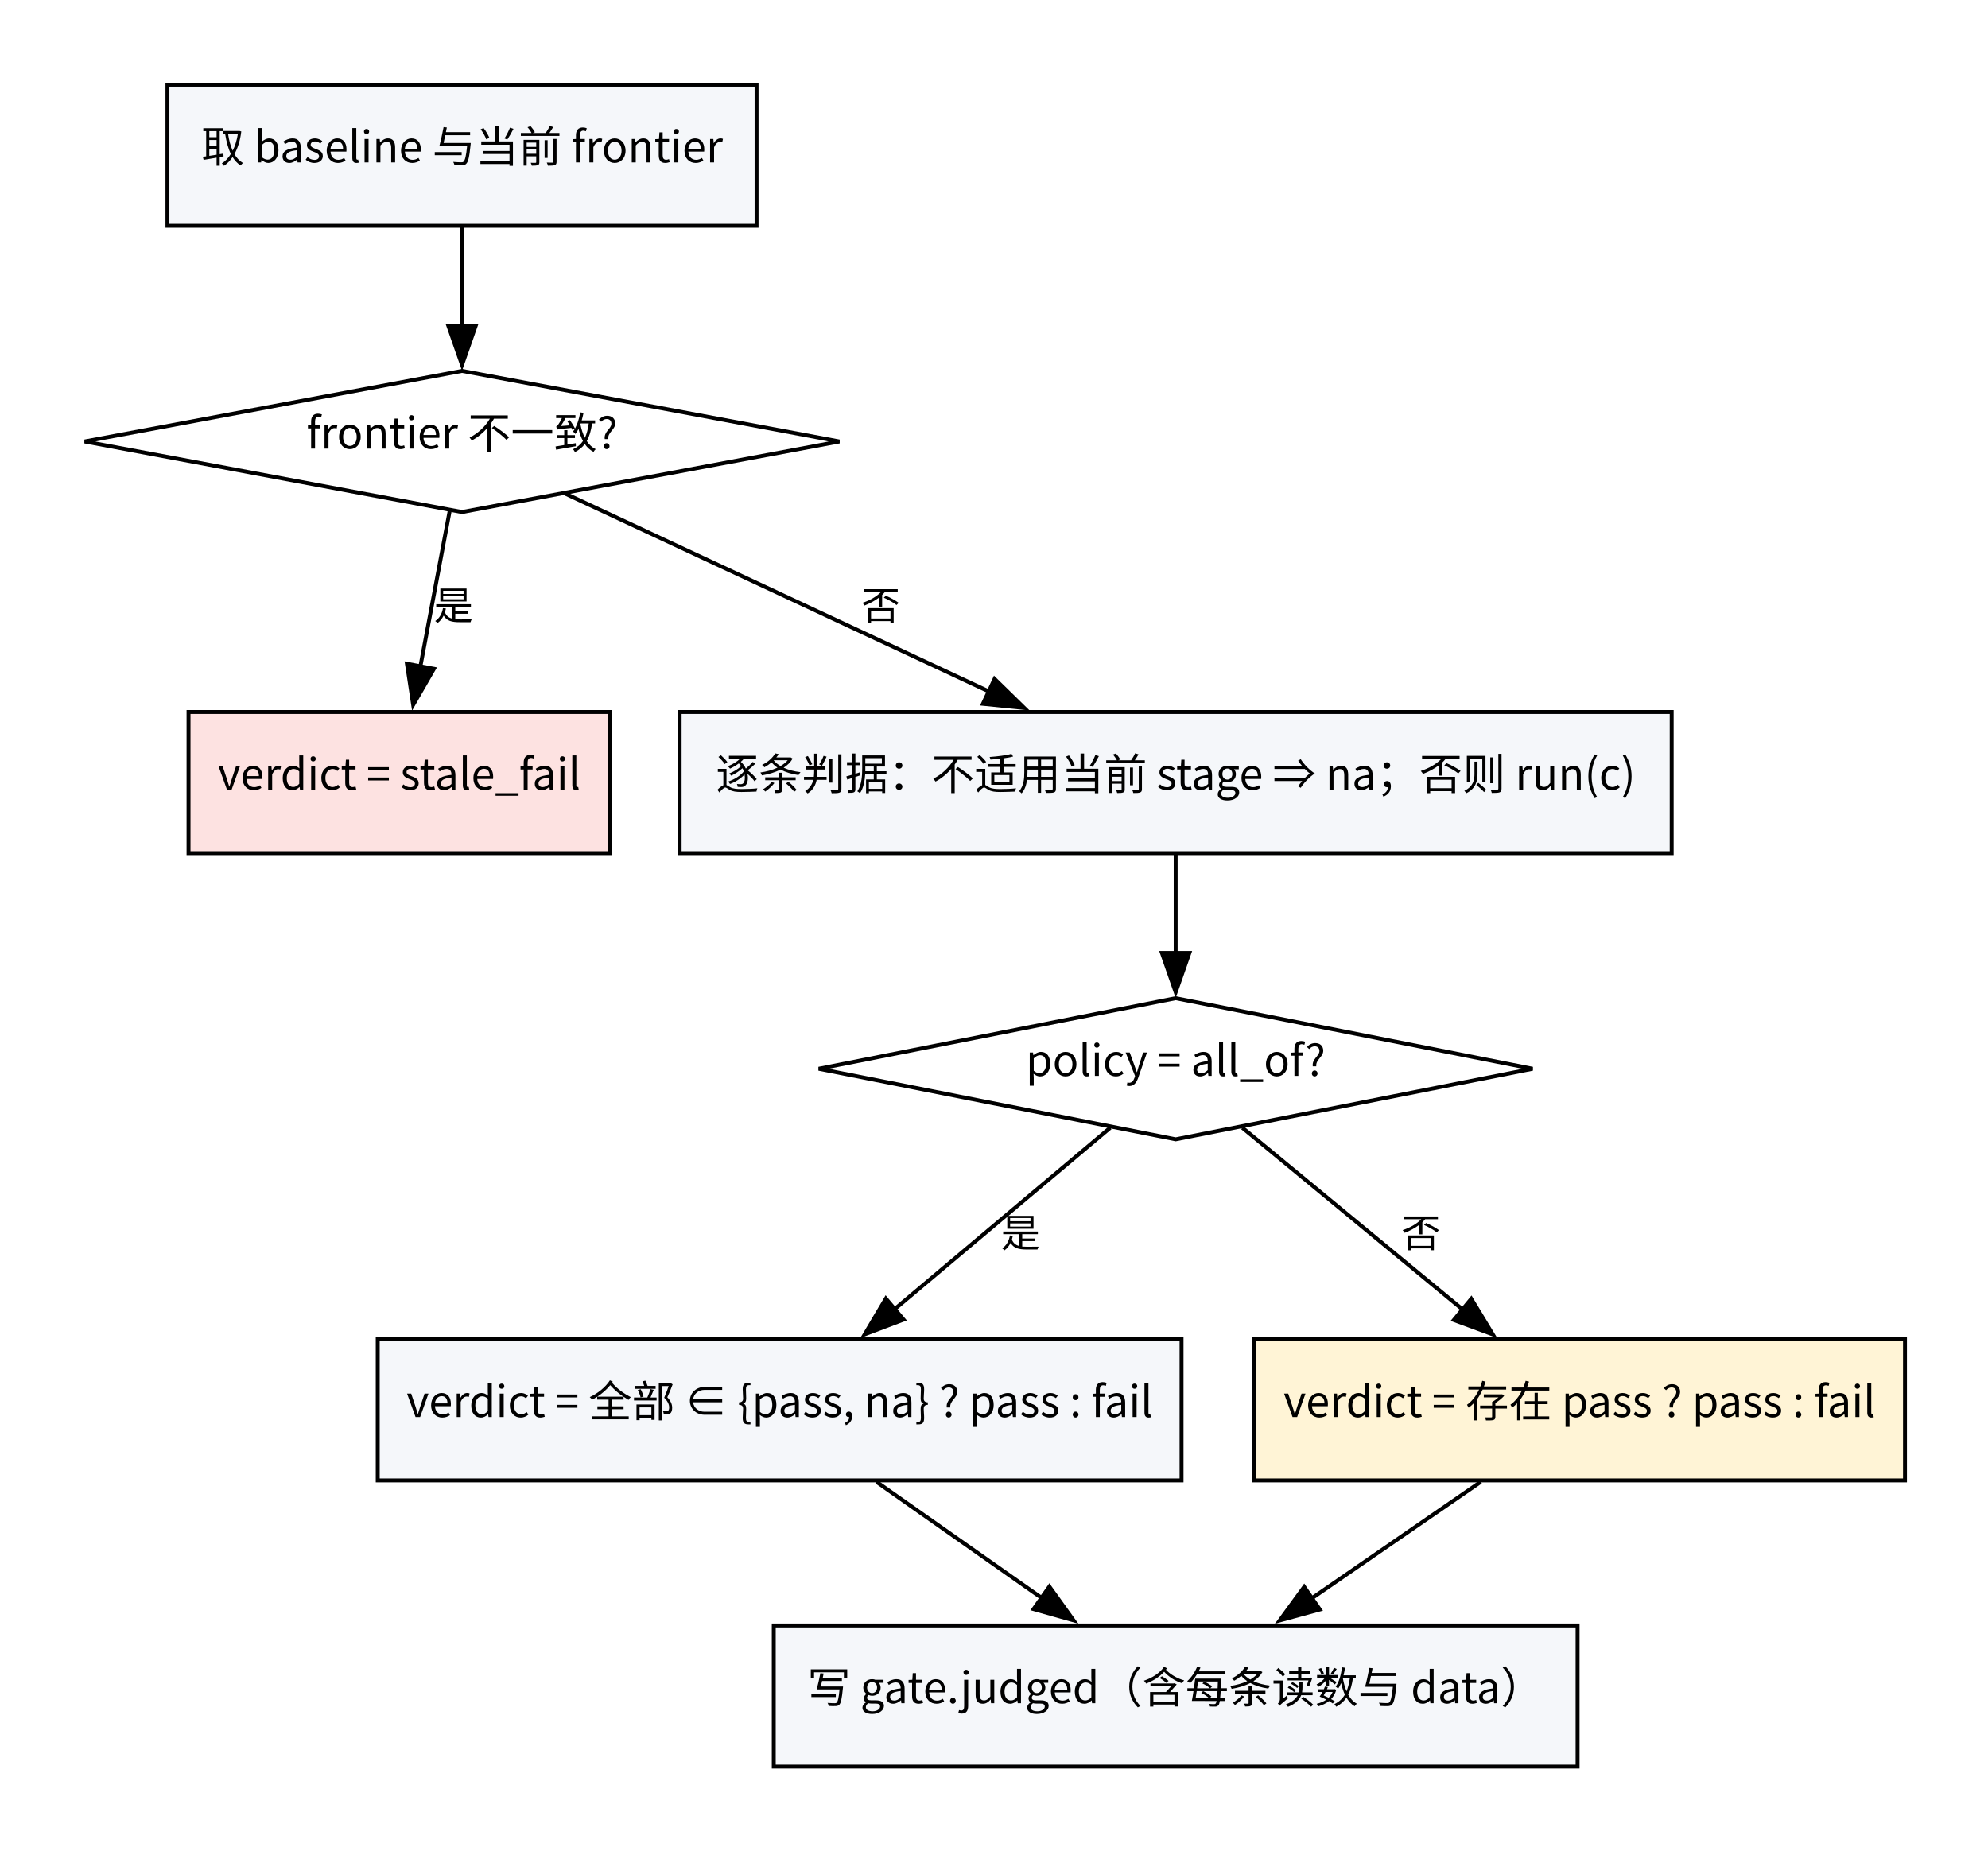
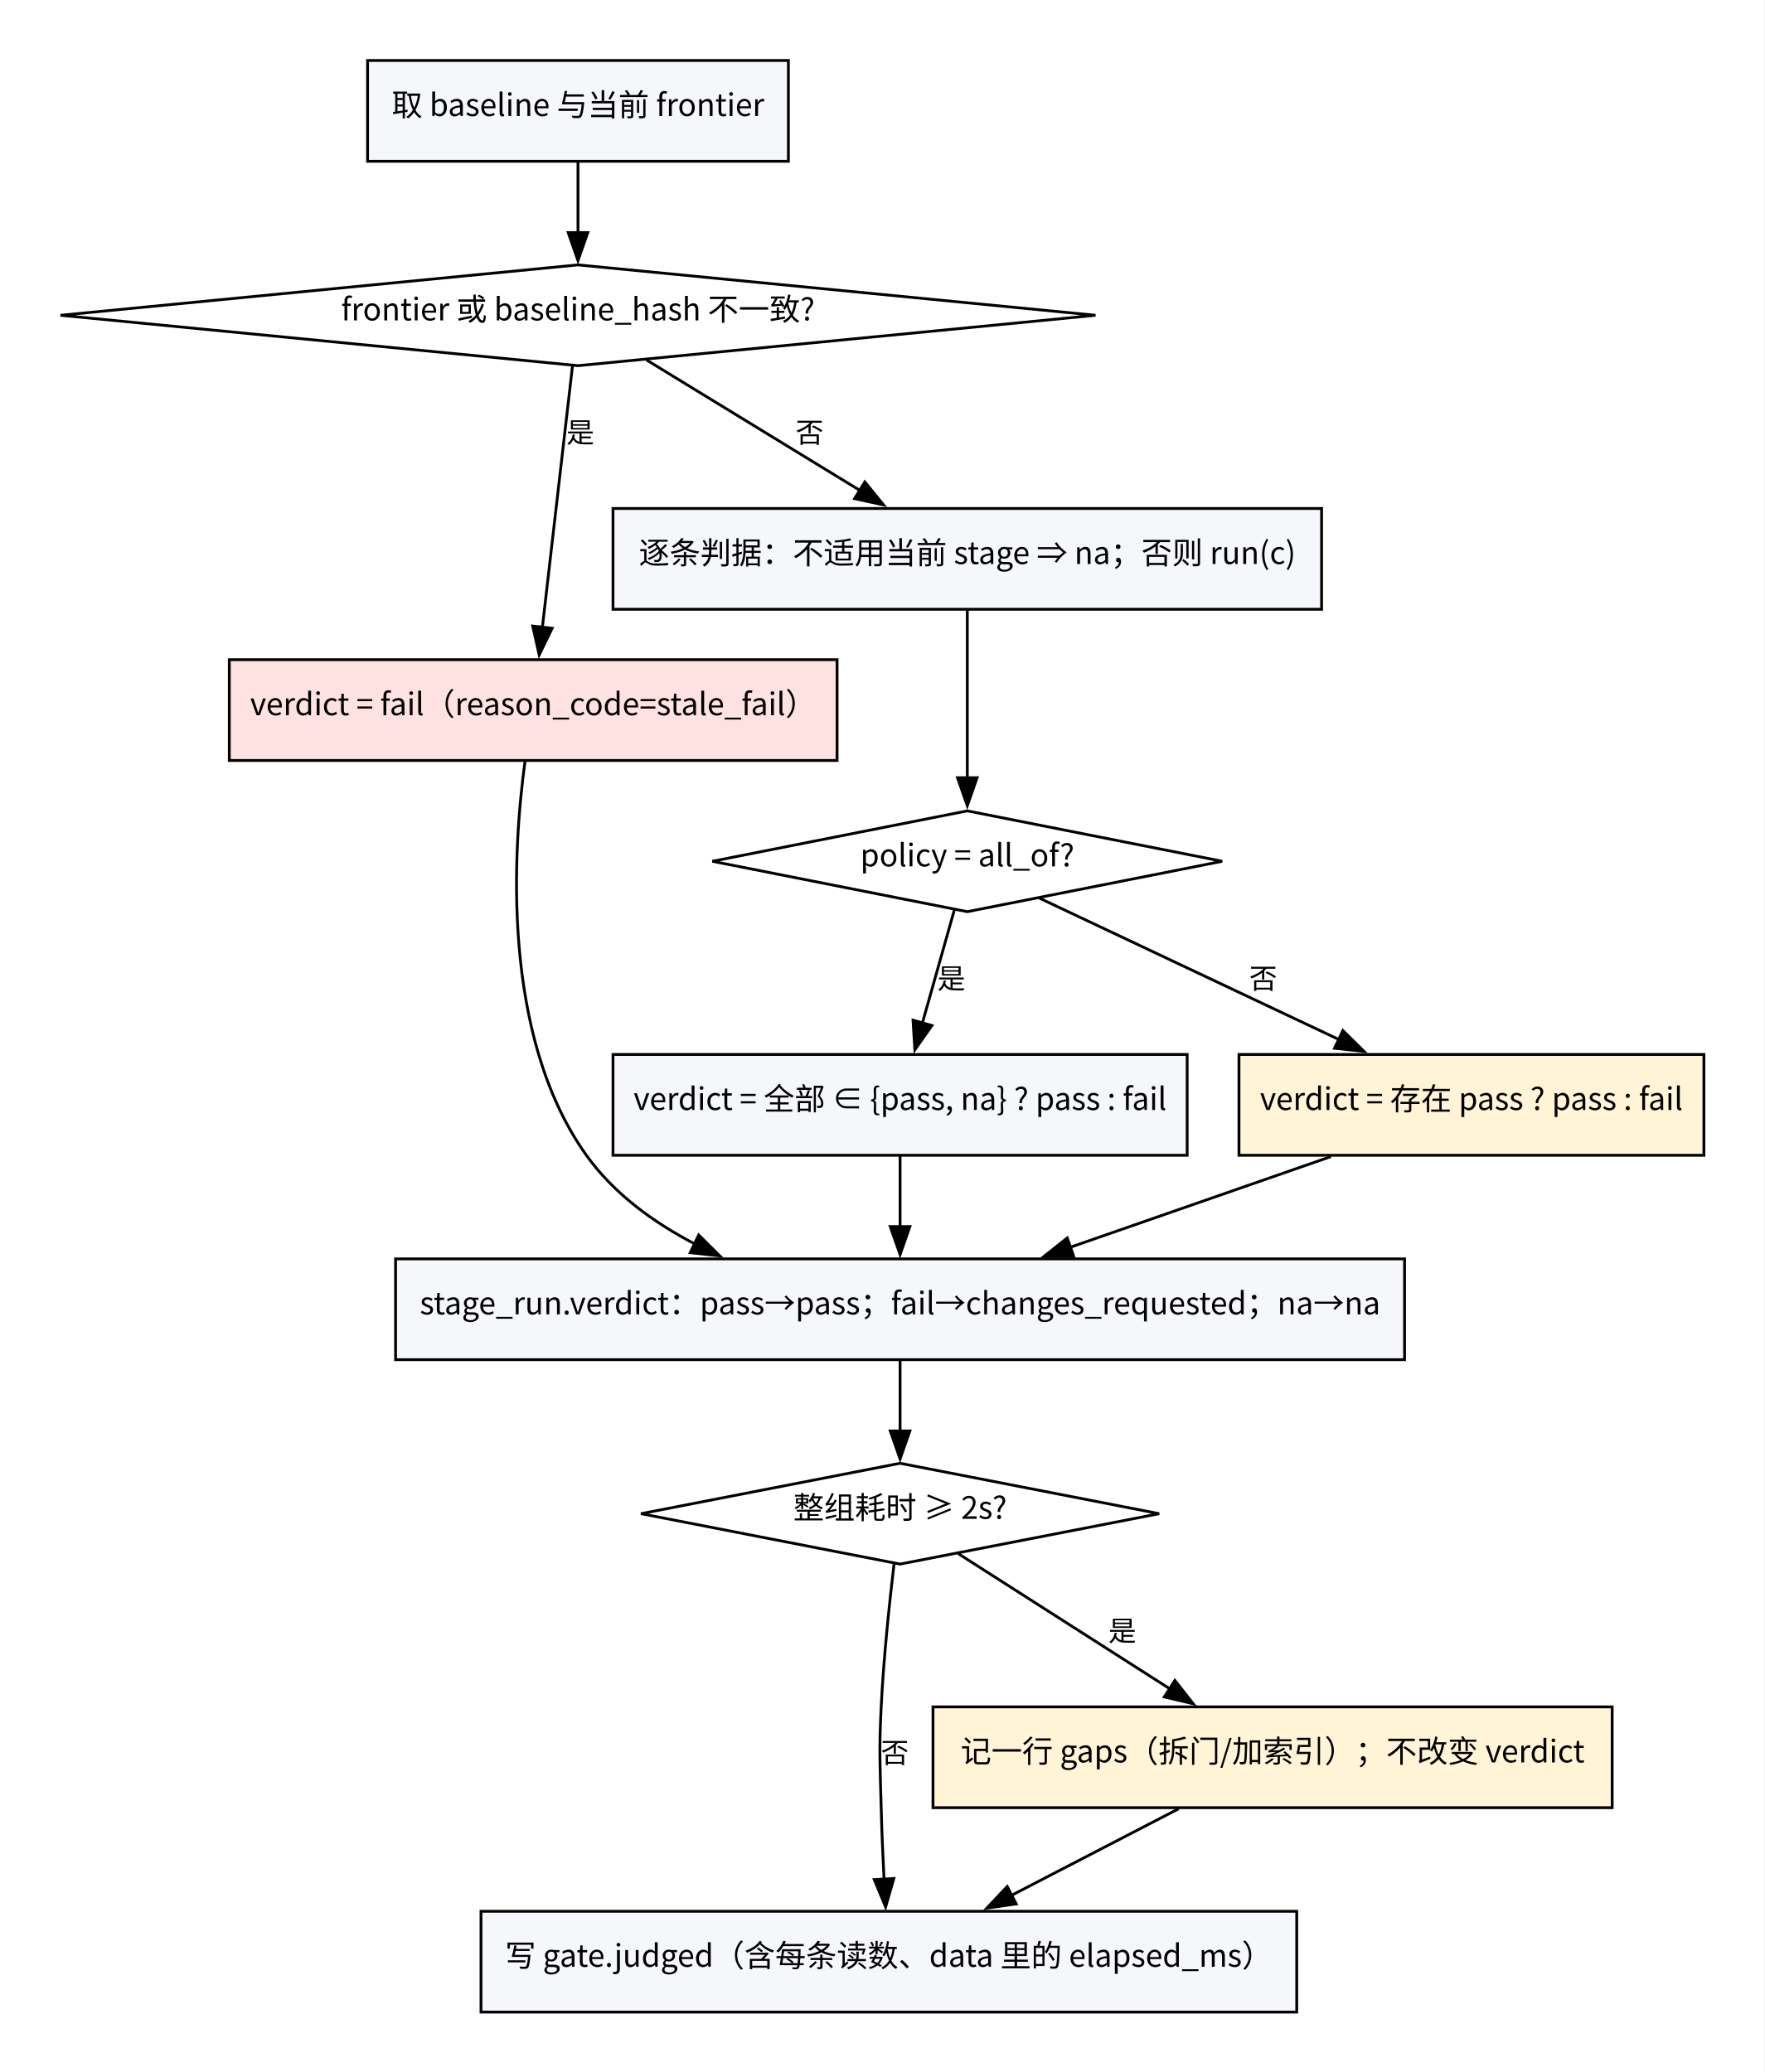
- <svg xmlns="http://www.w3.org/2000/svg" width="507pt" height="472pt" viewBox="0.00 0.00 507.00 472.00">
-   <g id="graph0" class="graph" transform="scale(1 1) rotate(0) translate(21.6 450.6)">
-     <polygon fill="white" stroke="none" points="-21.6,21.6 -21.6,-450.6 485.83,-450.6 485.83,21.6 -21.6,21.6" />
+ <svg xmlns="http://www.w3.org/2000/svg" width="630pt" height="740pt" viewBox="0.00 0.00 630.00 740.00">
+   <g id="graph0" class="graph" transform="scale(1 1) rotate(0) translate(21.6 718.6)">
+     <polygon fill="white" stroke="none" points="-21.6,21.6 -21.6,-718.6 608.37,-718.6 608.37,21.6 -21.6,21.6" />
    <g id="node1" class="node">
-       <polygon fill="#f5f7fa" stroke="black" points="171.35,-429 21.1,-429 21.1,-393 171.35,-393 171.35,-429" />
-       <text xml:space="preserve" text-anchor="middle" x="96.23" y="-409.18" font-family="Noto Sans CJK SC" font-size="11.00">取 baseline 与当前 frontier</text>
+       <polygon fill="#f5f7fa" stroke="black" points="259.89,-697 109.64,-697 109.64,-661 259.89,-661 259.89,-697" />
+       <text xml:space="preserve" text-anchor="middle" x="184.77" y="-677.17" font-family="Noto Sans CJK SC" font-size="11.00">取 baseline 与当前 frontier</text>
    </g>
    <g id="node2" class="node">
-       <polygon fill="white" stroke="black" points="96.23,-356 0,-338 96.23,-320 192.46,-338 96.23,-356" />
-       <text xml:space="preserve" text-anchor="middle" x="96.23" y="-336.18" font-family="Noto Sans CJK SC" font-size="11.00">frontier 不一致?</text>
+       <polygon fill="white" stroke="black" points="184.77,-624 0,-606 184.77,-588 369.54,-606 184.77,-624" />
+       <text xml:space="preserve" text-anchor="middle" x="184.77" y="-604.17" font-family="Noto Sans CJK SC" font-size="11.00">frontier 或 baseline_hash 不一致?</text>
    </g>
    <g id="edge1" class="edge">
-       <path fill="none" stroke="black" d="M96.23,-392.81C96.23,-385.23 96.23,-376.1 96.23,-367.54" />
-       <polygon fill="black" stroke="black" points="99.73,-367.54 96.23,-357.54 92.73,-367.54 99.73,-367.54" />
+       <path fill="none" stroke="black" d="M184.77,-660.81C184.77,-653.23 184.77,-644.1 184.77,-635.54" />
+       <polygon fill="black" stroke="black" points="188.27,-635.54 184.77,-625.54 181.27,-635.54 188.27,-635.54" />
    </g>
    <g id="node3" class="node">
-       <polygon fill="#fde2e1" stroke="black" points="133.98,-269 26.48,-269 26.48,-233 133.98,-233 133.98,-269" />
-       <text xml:space="preserve" text-anchor="middle" x="80.23" y="-249.18" font-family="Noto Sans CJK SC" font-size="11.00">verdict = stale_fail</text>
+       <polygon fill="#fde2e1" stroke="black" points="277.27,-483 60.27,-483 60.27,-447 277.27,-447 277.27,-483" />
+       <text xml:space="preserve" text-anchor="middle" x="168.77" y="-463.18" font-family="Noto Sans CJK SC" font-size="11.00">verdict = fail（reason_code=stale_fail）</text>
    </g>
    <g id="edge2" class="edge">
-       <path fill="none" stroke="black" d="M93.07,-320.21C90.93,-308.83 88.04,-293.52 85.55,-280.29" />
-       <polygon fill="black" stroke="black" points="89.06,-280.01 83.77,-270.83 82.18,-281.3 89.06,-280.01" />
-       <text xml:space="preserve" text-anchor="middle" x="94.06" y="-292.5" font-family="Noto Sans CJK SC" font-size="10.00">是</text>
+       <path fill="none" stroke="black" d="M182.81,-587.96C180.12,-564.61 175.26,-522.39 172.02,-494.28" />
+       <polygon fill="black" stroke="black" points="175.54,-494.22 170.92,-484.69 168.59,-495.02 175.54,-494.22" />
+       <text xml:space="preserve" text-anchor="middle" x="185.6" y="-560.5" font-family="Noto Sans CJK SC" font-size="10.00">是</text>
    </g>
    <g id="node4" class="node">
-       <polygon fill="#f5f7fa" stroke="black" points="404.73,-269 151.73,-269 151.73,-233 404.73,-233 404.73,-269" />
-       <text xml:space="preserve" text-anchor="middle" x="278.23" y="-249.18" font-family="Noto Sans CJK SC" font-size="11.00">逐条判据：不适用当前 stage ⇒ na；否则 run(c)</text>
+       <polygon fill="#f5f7fa" stroke="black" points="450.27,-537 197.27,-537 197.27,-501 450.27,-501 450.27,-537" />
+       <text xml:space="preserve" text-anchor="middle" x="323.77" y="-517.17" font-family="Noto Sans CJK SC" font-size="11.00">逐条判据：不适用当前 stage ⇒ na；否则 run(c)</text>
    </g>
    <g id="edge3" class="edge">
-       <path fill="none" stroke="black" d="M122.69,-324.64C150.93,-311.45 196.23,-290.29 230.68,-274.2" />
-       <polygon fill="black" stroke="black" points="232.05,-277.43 239.62,-270.03 229.08,-271.09 232.05,-277.43" />
-       <text xml:space="preserve" text-anchor="middle" x="203" y="-292.5" font-family="Noto Sans CJK SC" font-size="10.00">否</text>
+       <path fill="none" stroke="black" d="M209.3,-590C230.4,-577.1 261.18,-558.27 285.52,-543.39" />
+       <polygon fill="black" stroke="black" points="287.17,-546.48 293.87,-538.28 283.52,-540.51 287.17,-546.48" />
+       <text xml:space="preserve" text-anchor="middle" x="267.47" y="-560.5" font-family="Noto Sans CJK SC" font-size="10.00">否</text>
+     </g>
+     <g id="node8" class="node">
+       <polygon fill="#f5f7fa" stroke="black" points="479.89,-269 119.64,-269 119.64,-233 479.89,-233 479.89,-269" />
+       <text xml:space="preserve" text-anchor="middle" x="299.77" y="-249.18" font-family="Noto Sans CJK SC" font-size="11.00">stage_run.verdict：pass→pass；fail→changes_requested；na→na</text>
+     </g>
+     <g id="edge4" class="edge">
+       <path fill="none" stroke="black" d="M165.89,-446.92C161.61,-415.75 157.08,-348.93 187.77,-306 197.55,-292.31 211.76,-281.96 226.78,-274.17" />
+       <polygon fill="black" stroke="black" points="227.86,-277.53 235.38,-270.07 224.84,-271.22 227.86,-277.53" />
    </g>
    <g id="node5" class="node">
-       <polygon fill="white" stroke="black" points="278.23,-196 187.21,-178 278.23,-160 369.25,-178 278.23,-196" />
-       <text xml:space="preserve" text-anchor="middle" x="278.23" y="-176.18" font-family="Noto Sans CJK SC" font-size="11.00">policy = all_of?</text>
+       <polygon fill="white" stroke="black" points="323.77,-429 232.75,-411 323.77,-393 414.79,-411 323.77,-429" />
+       <text xml:space="preserve" text-anchor="middle" x="323.77" y="-409.18" font-family="Noto Sans CJK SC" font-size="11.00">policy = all_of?</text>
    </g>
-     <g id="edge4" class="edge">
-       <path fill="none" stroke="black" d="M278.23,-232.81C278.23,-225.23 278.23,-216.1 278.23,-207.54" />
-       <polygon fill="black" stroke="black" points="281.73,-207.54 278.23,-197.54 274.73,-207.54 281.73,-207.54" />
+     <g id="edge5" class="edge">
+       <path fill="none" stroke="black" d="M323.77,-500.97C323.77,-484.76 323.77,-460.06 323.77,-440.79" />
+       <polygon fill="black" stroke="black" points="327.27,-440.85 323.77,-430.85 320.27,-440.85 327.27,-440.85" />
    </g>
    <g id="node6" class="node">
-       <polygon fill="#f5f7fa" stroke="black" points="279.73,-109 74.73,-109 74.73,-73 279.73,-73 279.73,-109" />
-       <text xml:space="preserve" text-anchor="middle" x="177.23" y="-89.17" font-family="Noto Sans CJK SC" font-size="11.00">verdict = 全部 ∈ {pass, na} ? pass : fail</text>
+       <polygon fill="#f5f7fa" stroke="black" points="402.27,-342 197.27,-342 197.27,-306 402.27,-306 402.27,-342" />
+       <text xml:space="preserve" text-anchor="middle" x="299.77" y="-322.18" font-family="Noto Sans CJK SC" font-size="11.00">verdict = 全部 ∈ {pass, na} ? pass : fail</text>
    </g>
-     <g id="edge5" class="edge">
-       <path fill="none" stroke="black" d="M261.55,-162.96C246.53,-150.32 224.11,-131.46 206.17,-116.36" />
-       <polygon fill="black" stroke="black" points="208.84,-114.03 198.93,-110.27 204.33,-119.38 208.84,-114.03" />
-       <text xml:space="preserve" text-anchor="middle" x="238.65" y="-132.5" font-family="Noto Sans CJK SC" font-size="10.00">是</text>
+     <g id="edge6" class="edge">
+       <path fill="none" stroke="black" d="M319.14,-393.61C315.92,-382.19 311.53,-366.67 307.75,-353.28" />
+       <polygon fill="black" stroke="black" points="311.13,-352.34 305.04,-343.67 304.39,-354.25 311.13,-352.34" />
+       <text xml:space="preserve" text-anchor="middle" x="318.08" y="-365.5" font-family="Noto Sans CJK SC" font-size="10.00">是</text>
    </g>
    <g id="node7" class="node">
-       <polygon fill="#fff4d6" stroke="black" points="464.23,-109 298.23,-109 298.23,-73 464.23,-73 464.23,-109" />
-       <text xml:space="preserve" text-anchor="middle" x="381.23" y="-89.17" font-family="Noto Sans CJK SC" font-size="11.00">verdict = 存在 pass ? pass : fail</text>
-     </g>
-     <g id="edge6" class="edge">
-       <path fill="none" stroke="black" d="M295.24,-162.96C310.49,-150.38 333.21,-131.63 351.46,-116.56" />
-       <polygon fill="black" stroke="black" points="353.62,-119.32 359.11,-110.25 349.17,-113.92 353.62,-119.32" />
-       <text xml:space="preserve" text-anchor="middle" x="340.77" y="-132.5" font-family="Noto Sans CJK SC" font-size="10.00">否</text>
-     </g>
-     <g id="node8" class="node">
-       <polygon fill="#f5f7fa" stroke="black" points="380.73,-36 175.73,-36 175.73,0 380.73,0 380.73,-36" />
-       <text xml:space="preserve" text-anchor="middle" x="278.23" y="-16.18" font-family="Noto Sans CJK SC" font-size="11.00">写 gate.judged（含每条读数与 data）</text>
+       <polygon fill="#fff4d6" stroke="black" points="586.77,-342 420.77,-342 420.77,-306 586.77,-306 586.77,-342" />
+       <text xml:space="preserve" text-anchor="middle" x="503.77" y="-322.18" font-family="Noto Sans CJK SC" font-size="11.00">verdict = 存在 pass ? pass : fail</text>
    </g>
    <g id="edge7" class="edge">
-       <path fill="none" stroke="black" d="M201.94,-72.63C214.65,-63.69 230.35,-52.66 244.2,-42.92" />
-       <polygon fill="black" stroke="black" points="246.02,-45.92 252.19,-37.31 241.99,-40.19 246.02,-45.92" />
+       <path fill="none" stroke="black" d="M349.56,-397.82C377.4,-384.68 422.34,-363.45 456.54,-347.3" />
+       <polygon fill="black" stroke="black" points="457.86,-350.55 465.41,-343.11 454.87,-344.22 457.86,-350.55" />
+       <text xml:space="preserve" text-anchor="middle" x="429.42" y="-365.5" font-family="Noto Sans CJK SC" font-size="10.00">否</text>
    </g>
    <g id="edge8" class="edge">
-       <path fill="none" stroke="black" d="M356.03,-72.63C343.06,-63.69 327.05,-52.66 312.93,-42.92" />
-       <polygon fill="black" stroke="black" points="314.99,-40.09 304.77,-37.29 311.01,-45.85 314.99,-40.09" />
+       <path fill="none" stroke="black" d="M299.77,-305.81C299.77,-298.23 299.77,-289.1 299.77,-280.54" />
+       <polygon fill="black" stroke="black" points="303.27,-280.54 299.77,-270.54 296.27,-280.54 303.27,-280.54" />
+     </g>
+     <g id="edge9" class="edge">
+       <path fill="none" stroke="black" d="M453.6,-305.54C425.44,-295.74 390.11,-283.44 360.4,-273.1" />
+       <polygon fill="black" stroke="black" points="361.76,-269.87 351.17,-269.89 359.46,-276.48 361.76,-269.87" />
+     </g>
+     <g id="node10" class="node">
+       <polygon fill="white" stroke="black" points="299.77,-196 207.26,-178 299.77,-160 392.28,-178 299.77,-196" />
+       <text xml:space="preserve" text-anchor="middle" x="299.77" y="-176.18" font-family="Noto Sans CJK SC" font-size="11.00">整组耗时 ≥ 2s?</text>
+     </g>
+     <g id="edge10" class="edge">
+       <path fill="none" stroke="black" d="M299.77,-232.81C299.77,-225.23 299.77,-216.1 299.77,-207.54" />
+       <polygon fill="black" stroke="black" points="303.27,-207.54 299.77,-197.54 296.27,-207.54 303.27,-207.54" />
+     </g>
+     <g id="node9" class="node">
+       <polygon fill="#f5f7fa" stroke="black" points="441.39,-36 150.14,-36 150.14,0 441.39,0 441.39,-36" />
+       <text xml:space="preserve" text-anchor="middle" x="295.77" y="-16.18" font-family="Noto Sans CJK SC" font-size="11.00">写 gate.judged（含每条读数、data 里的 elapsed_ms）</text>
+     </g>
+     <g id="edge12" class="edge">
+       <path fill="none" stroke="black" d="M297.61,-159.99C295.98,-146.25 293.88,-126.42 293.02,-109 292.23,-93.02 292.61,-88.99 293.02,-73 293.23,-64.68 293.62,-55.64 294.05,-47.38" />
+       <polygon fill="black" stroke="black" points="297.54,-47.71 294.6,-37.53 290.55,-47.32 297.54,-47.71" />
+       <text xml:space="preserve" text-anchor="middle" x="297.89" y="-89" font-family="Noto Sans CJK SC" font-size="10.00">否</text>
+     </g>
+     <g id="node11" class="node">
+       <polygon fill="#fff4d6" stroke="black" points="554.02,-109 311.52,-109 311.52,-73 554.02,-73 554.02,-109" />
+       <text xml:space="preserve" text-anchor="middle" x="432.77" y="-89.17" font-family="Noto Sans CJK SC" font-size="11.00">记一行 gaps（拆门/加索引）；不改变 verdict</text>
+     </g>
+     <g id="edge11" class="edge">
+       <path fill="none" stroke="black" d="M320.55,-163.72C340.71,-150.83 371.74,-131 396.07,-115.46" />
+       <polygon fill="black" stroke="black" points="397.88,-118.45 404.42,-110.12 394.11,-112.55 397.88,-118.45" />
+       <text xml:space="preserve" text-anchor="middle" x="379.11" y="-132.5" font-family="Noto Sans CJK SC" font-size="10.00">是</text>
+     </g>
+     <g id="edge13" class="edge">
+       <path fill="none" stroke="black" d="M399.25,-72.63C381.26,-63.31 358.86,-51.7 339.51,-41.67" />
+       <polygon fill="black" stroke="black" points="341.24,-38.63 330.75,-37.13 338.02,-44.84 341.24,-38.63" />
    </g>
  </g>
</svg>
